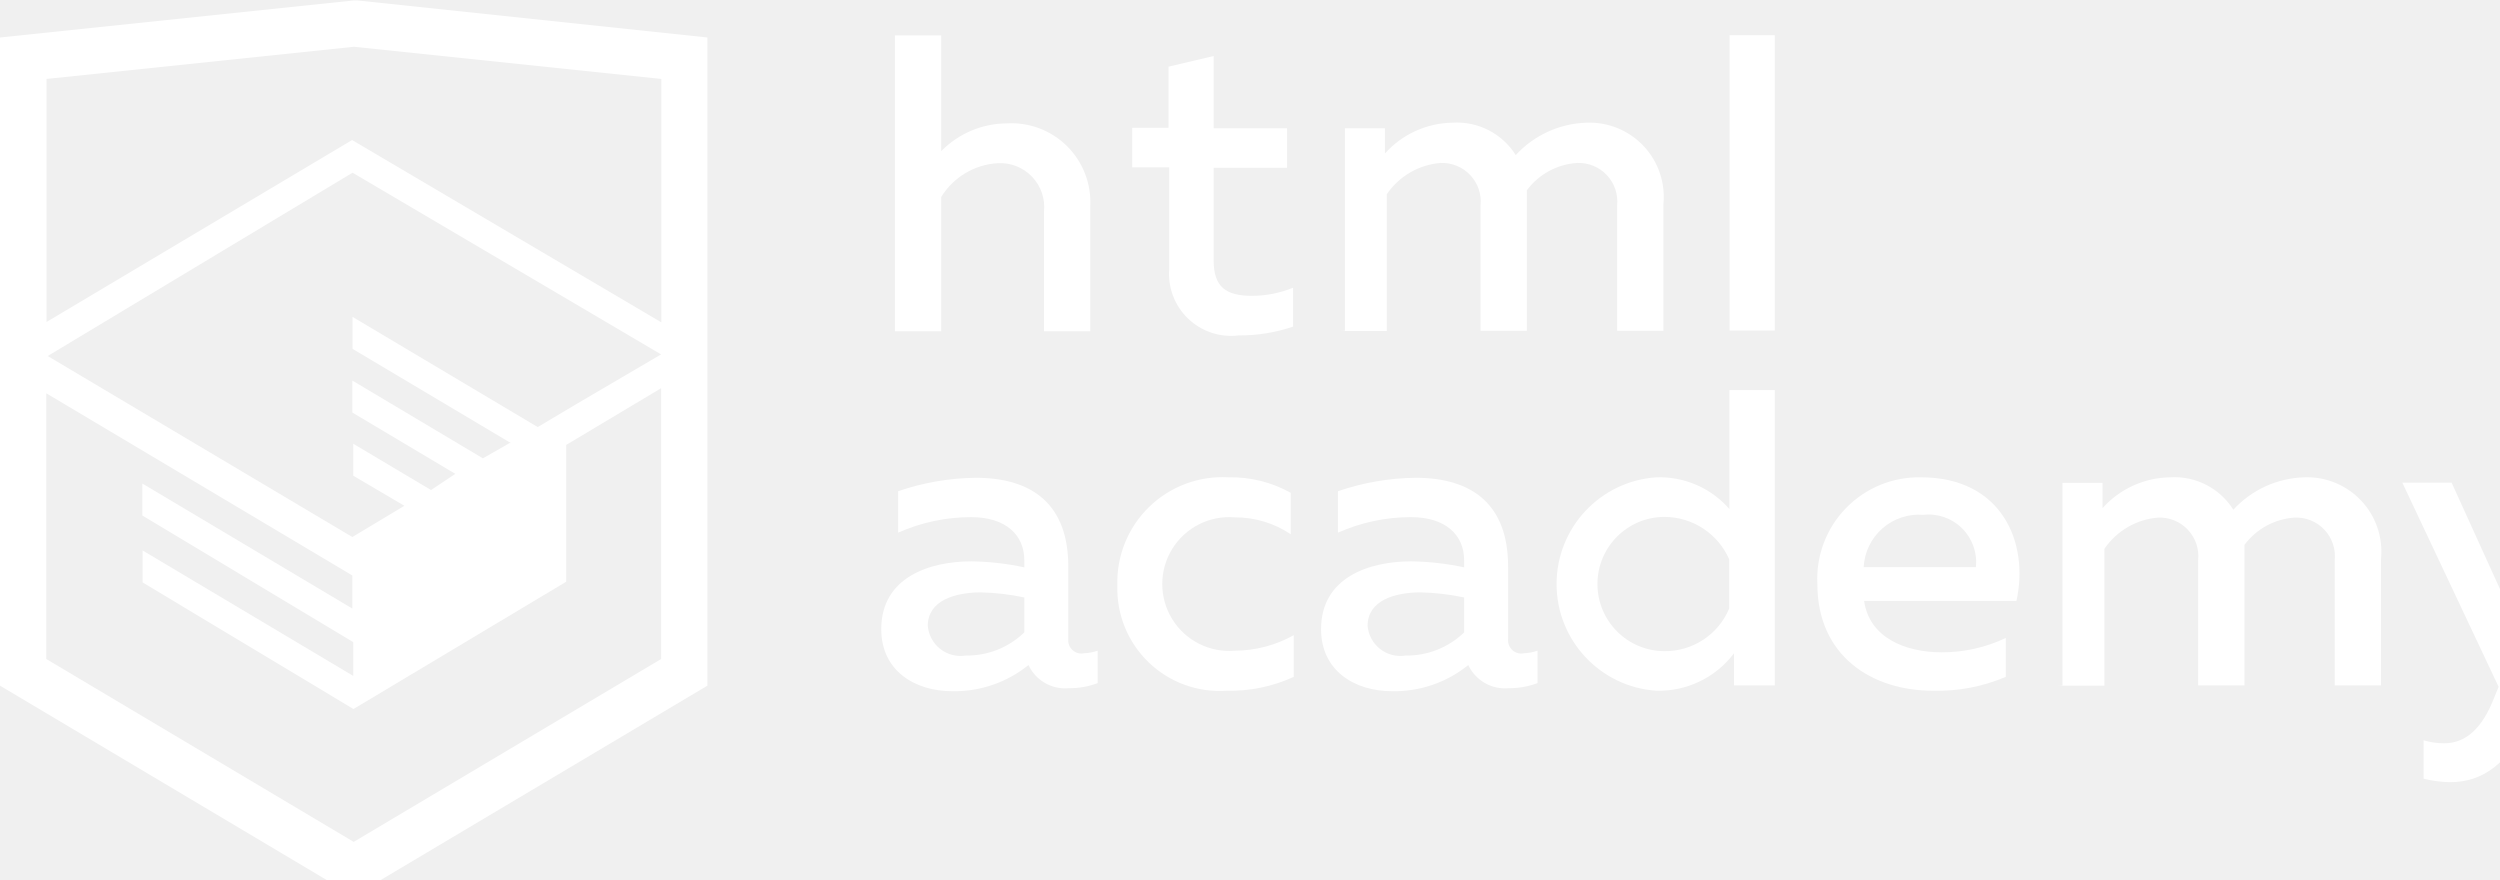
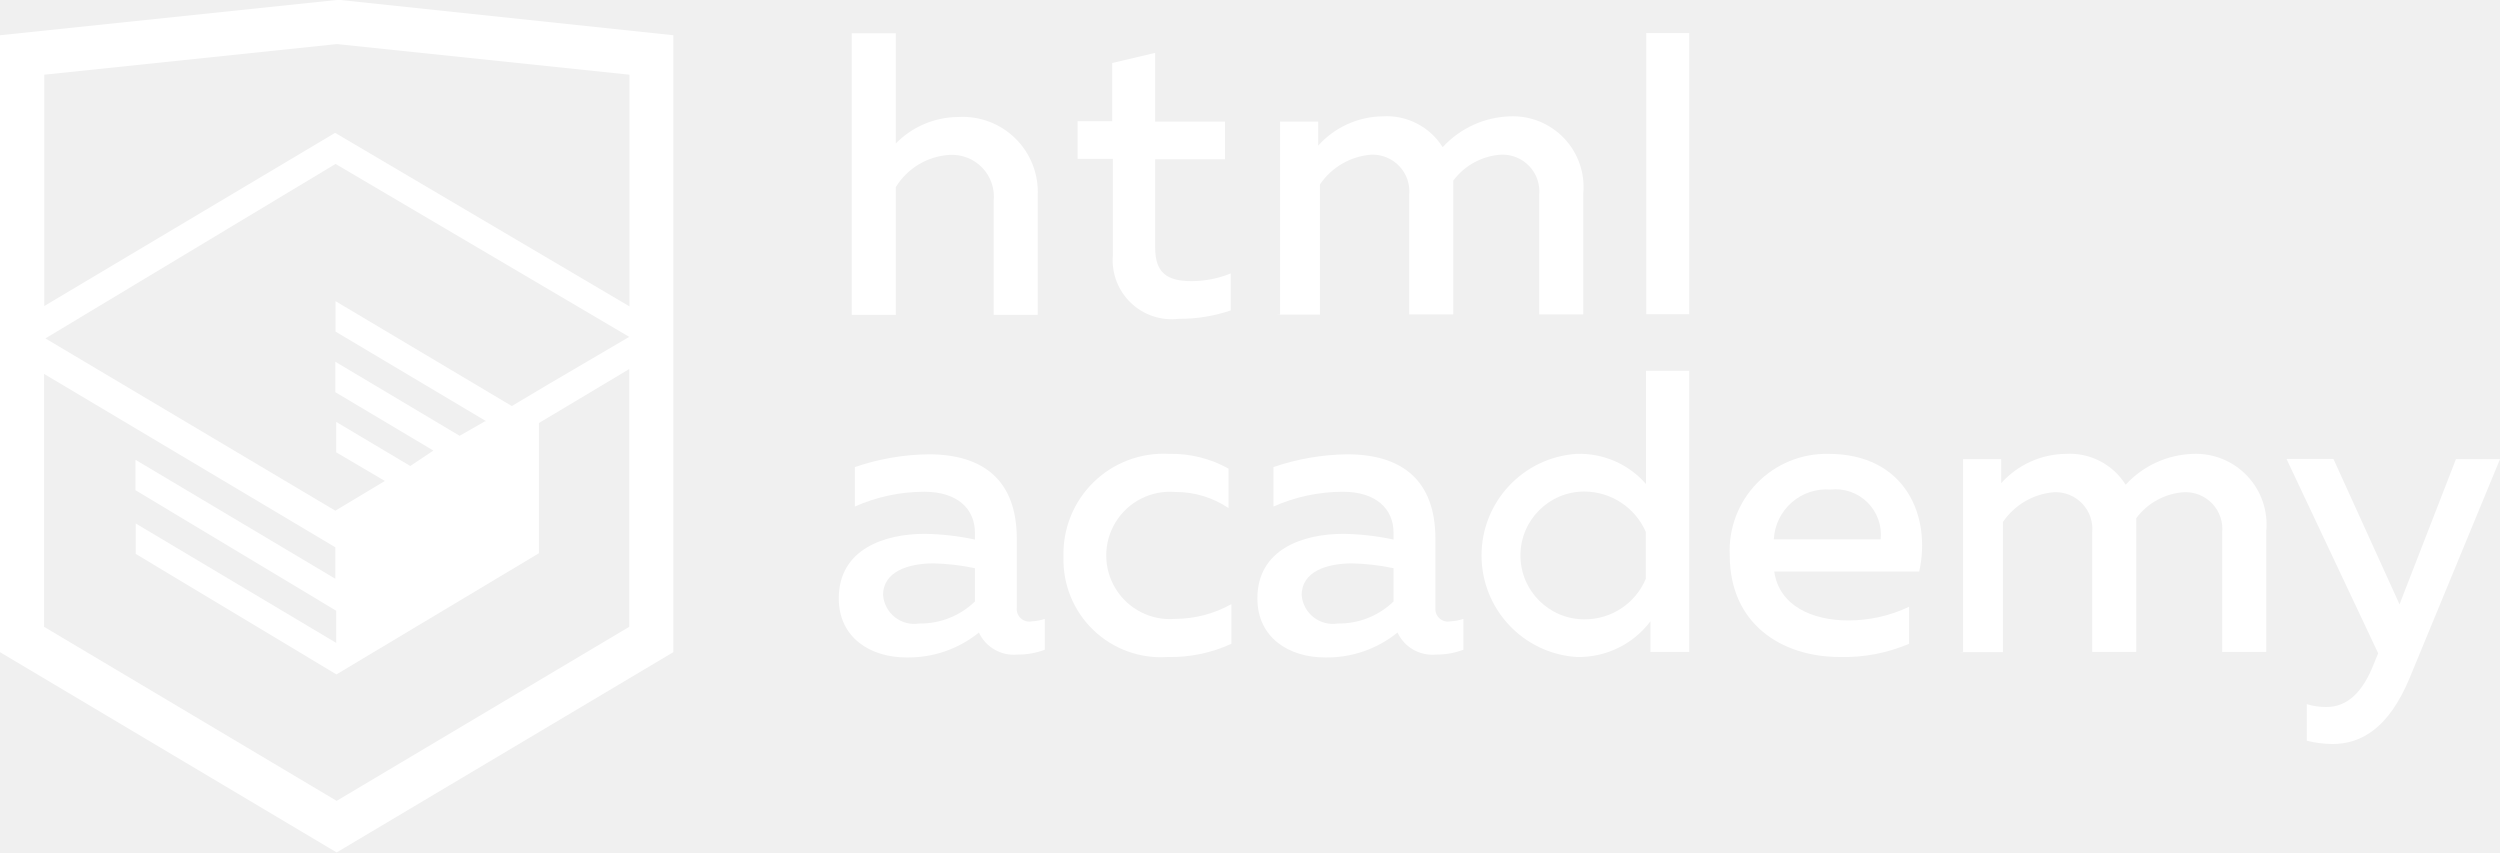
- <svg xmlns="http://www.w3.org/2000/svg" id="Layer_1" data-name="Layer 1" viewBox="0 0 108 38">
+ <svg xmlns="http://www.w3.org/2000/svg" id="Layer_1" data-name="Layer 1" viewBox="0 0.02 113.47 38.69">
  <path d="M401.93,351.51a2.07,2.07,0,0,0,.58-0.11v1.4a3.41,3.41,0,0,1-1.24.22,1.75,1.75,0,0,1-1.75-1,5.08,5.08,0,0,1-3.3,1.13c-1.59,0-3.06-.87-3.06-2.68,0-2.24,2.08-2.93,3.9-2.93a11.63,11.63,0,0,1,2.28.26v-0.31c0-1.09-.8-1.86-2.3-1.86a7.79,7.79,0,0,0-3.15.67v-1.79a10.72,10.72,0,0,1,3.35-.58c2.48,0,4,1.18,4,3.83v3.14A0.57,0.57,0,0,0,401.93,351.51Zm-6.76-1.19a1.42,1.42,0,0,0,1.64,1.29,3.56,3.56,0,0,0,2.53-1V349.1a10.21,10.21,0,0,0-1.9-.22C396.34,348.89,395.17,349.23,395.17,350.33Z" transform="translate(-355.09 -323.29)" fill="#fff" />
  <path d="M408.15,343.91a5.29,5.29,0,0,1,2.7.67v1.79a4.28,4.28,0,0,0-2.42-.73,2.89,2.89,0,1,0,0,5.76,5.26,5.26,0,0,0,2.55-.67v1.8a6.58,6.58,0,0,1-2.9.6,4.42,4.42,0,0,1-4.72-4.54A4.54,4.54,0,0,1,408.15,343.91Z" transform="translate(-355.09 -323.29)" fill="#fff" />
  <path d="M420.93,351.51a2.07,2.07,0,0,0,.58-0.11v1.4a3.41,3.41,0,0,1-1.24.22,1.75,1.75,0,0,1-1.75-1,5.08,5.08,0,0,1-3.3,1.13c-1.59,0-3.06-.87-3.06-2.68,0-2.24,2.08-2.93,3.9-2.93a11.63,11.63,0,0,1,2.28.26v-0.31c0-1.09-.8-1.86-2.3-1.86a7.79,7.79,0,0,0-3.15.67v-1.79a10.72,10.72,0,0,1,3.35-.58c2.48,0,4,1.18,4,3.83v3.14A0.57,0.57,0,0,0,420.93,351.51Zm-6.76-1.19a1.42,1.42,0,0,0,1.64,1.29,3.56,3.56,0,0,0,2.53-1V349.1a10.21,10.21,0,0,0-1.9-.22C415.33,348.89,414.17,349.23,414.17,350.33Z" transform="translate(-355.09 -323.29)" fill="#fff" />
  <path d="M431.76,340.14V352.9H430v-1.39a4.07,4.07,0,0,1-3.35,1.62,4.62,4.62,0,0,1,0-9.22,4,4,0,0,1,3.15,1.37v-5.14h2ZM427,345.62a2.9,2.9,0,0,0,0,5.8,3,3,0,0,0,2.79-1.84v-2.13A3.06,3.06,0,0,0,427,345.62Z" transform="translate(-355.09 -323.29)" fill="#fff" />
  <path d="M438.08,343.91c3.48,0,4.68,2.81,4.12,5.34h-6.58c0.22,1.57,1.75,2.22,3.35,2.22a6.41,6.41,0,0,0,2.77-.62v1.68a7.5,7.5,0,0,1-3.14.6c-2.68,0-5-1.53-5-4.61A4.39,4.39,0,0,1,438.08,343.91Zm0.09,1.62a2.39,2.39,0,0,0-2.57,2.26h4.85A2.06,2.06,0,0,0,438.17,345.53Z" transform="translate(-355.09 -323.29)" fill="#fff" />
  <path d="M444.19,352.9v-8.75h1.73v1.09a4,4,0,0,1,2.92-1.33,3,3,0,0,1,2.73,1.4,4.33,4.33,0,0,1,3.06-1.4,3.21,3.21,0,0,1,3.32,3.52v5.47h-2v-5.41a1.67,1.67,0,0,0-1.73-1.84,2.94,2.94,0,0,0-2.17,1.18c0,0.2,0,.4,0,0.6v5.47h-2v-5.41a1.67,1.67,0,0,0-1.73-1.84,3.11,3.11,0,0,0-2.32,1.35v5.91h-2Z" transform="translate(-355.09 -323.29)" fill="#fff" />
  <path d="M466.56,344.15h2l-4.1,9.93c-0.95,2.28-2.19,3-3.52,3a5,5,0,0,1-1.15-.15v-1.66a3,3,0,0,0,.89.13c0.95,0,1.66-.67,2.17-2l0.18-.44-4.16-8.82H461l3,6.6Z" transform="translate(-355.09 -323.29)" fill="#fff" />
  <path d="M395.75,324.82v5a4,4,0,0,1,2.83-1.2,3.41,3.41,0,0,1,3.61,3.57v5.41h-2v-5.16a1.9,1.9,0,0,0-2-2.1,3.08,3.08,0,0,0-2.44,1.46v5.8h-2V324.82h2Z" transform="translate(-355.09 -323.29)" fill="#fff" />
  <path d="M407.52,325.71v3.12h3.17v1.71h-3.17v4c0,1.15.53,1.53,1.66,1.53a4.71,4.71,0,0,0,1.77-.35v1.68a7.14,7.14,0,0,1-2.35.38,2.68,2.68,0,0,1-3-2.88v-4.38H404v-1.71h1.57v-2.64Z" transform="translate(-355.09 -323.29)" fill="#fff" />
  <path d="M413.19,337.58v-8.75h1.73v1.09a4,4,0,0,1,2.92-1.33,3,3,0,0,1,2.73,1.4,4.33,4.33,0,0,1,3.06-1.4,3.21,3.21,0,0,1,3.32,3.52v5.47h-2v-5.41a1.67,1.67,0,0,0-1.73-1.84,2.94,2.94,0,0,0-2.17,1.18c0,0.2,0,.4,0,0.6v5.47h-2v-5.41a1.67,1.67,0,0,0-1.73-1.84,3.11,3.11,0,0,0-2.32,1.35v5.91h-2Z" transform="translate(-355.09 -323.29)" fill="#fff" />
  <rect x="74.72" y="1.52" width="1.95" height="12.76" fill="#fff" />
  <path d="M370.53,323.31l-0.16,0-15.28,1.6v28L370.37,362l15.28-9.09v-28Zm13.12,28.45-13.28,7.9-13.28-7.9V340.28l13.22,7.87,0,1.43-9.07-5.4v1.38l9.11,5.47,0,1.46-9.1-5.42v1.38l9.11,5.47h0l9.19-5.5v-1.39h0v-4.52l4.1-2.45v11.67Zm0-13.16L380,340.74h0l-1.68,1-8-4.76v1.38l6.84,4.07-0.06,0-0.15.09-1,.57-5.64-3.36v1.38l4.45,2.65-1.05.7,0,0-3.36-2v1.38l2.21,1.3-2.25,1.35-13.16-7.82,13.17-7.92h0Zm0-1.39-13.35-7.87h0l-13.2,7.86v-10.5l13.28-1.39,13.28,1.39v10.51Z" transform="translate(-355.09 -323.29)" fill="#fff" />
</svg>
